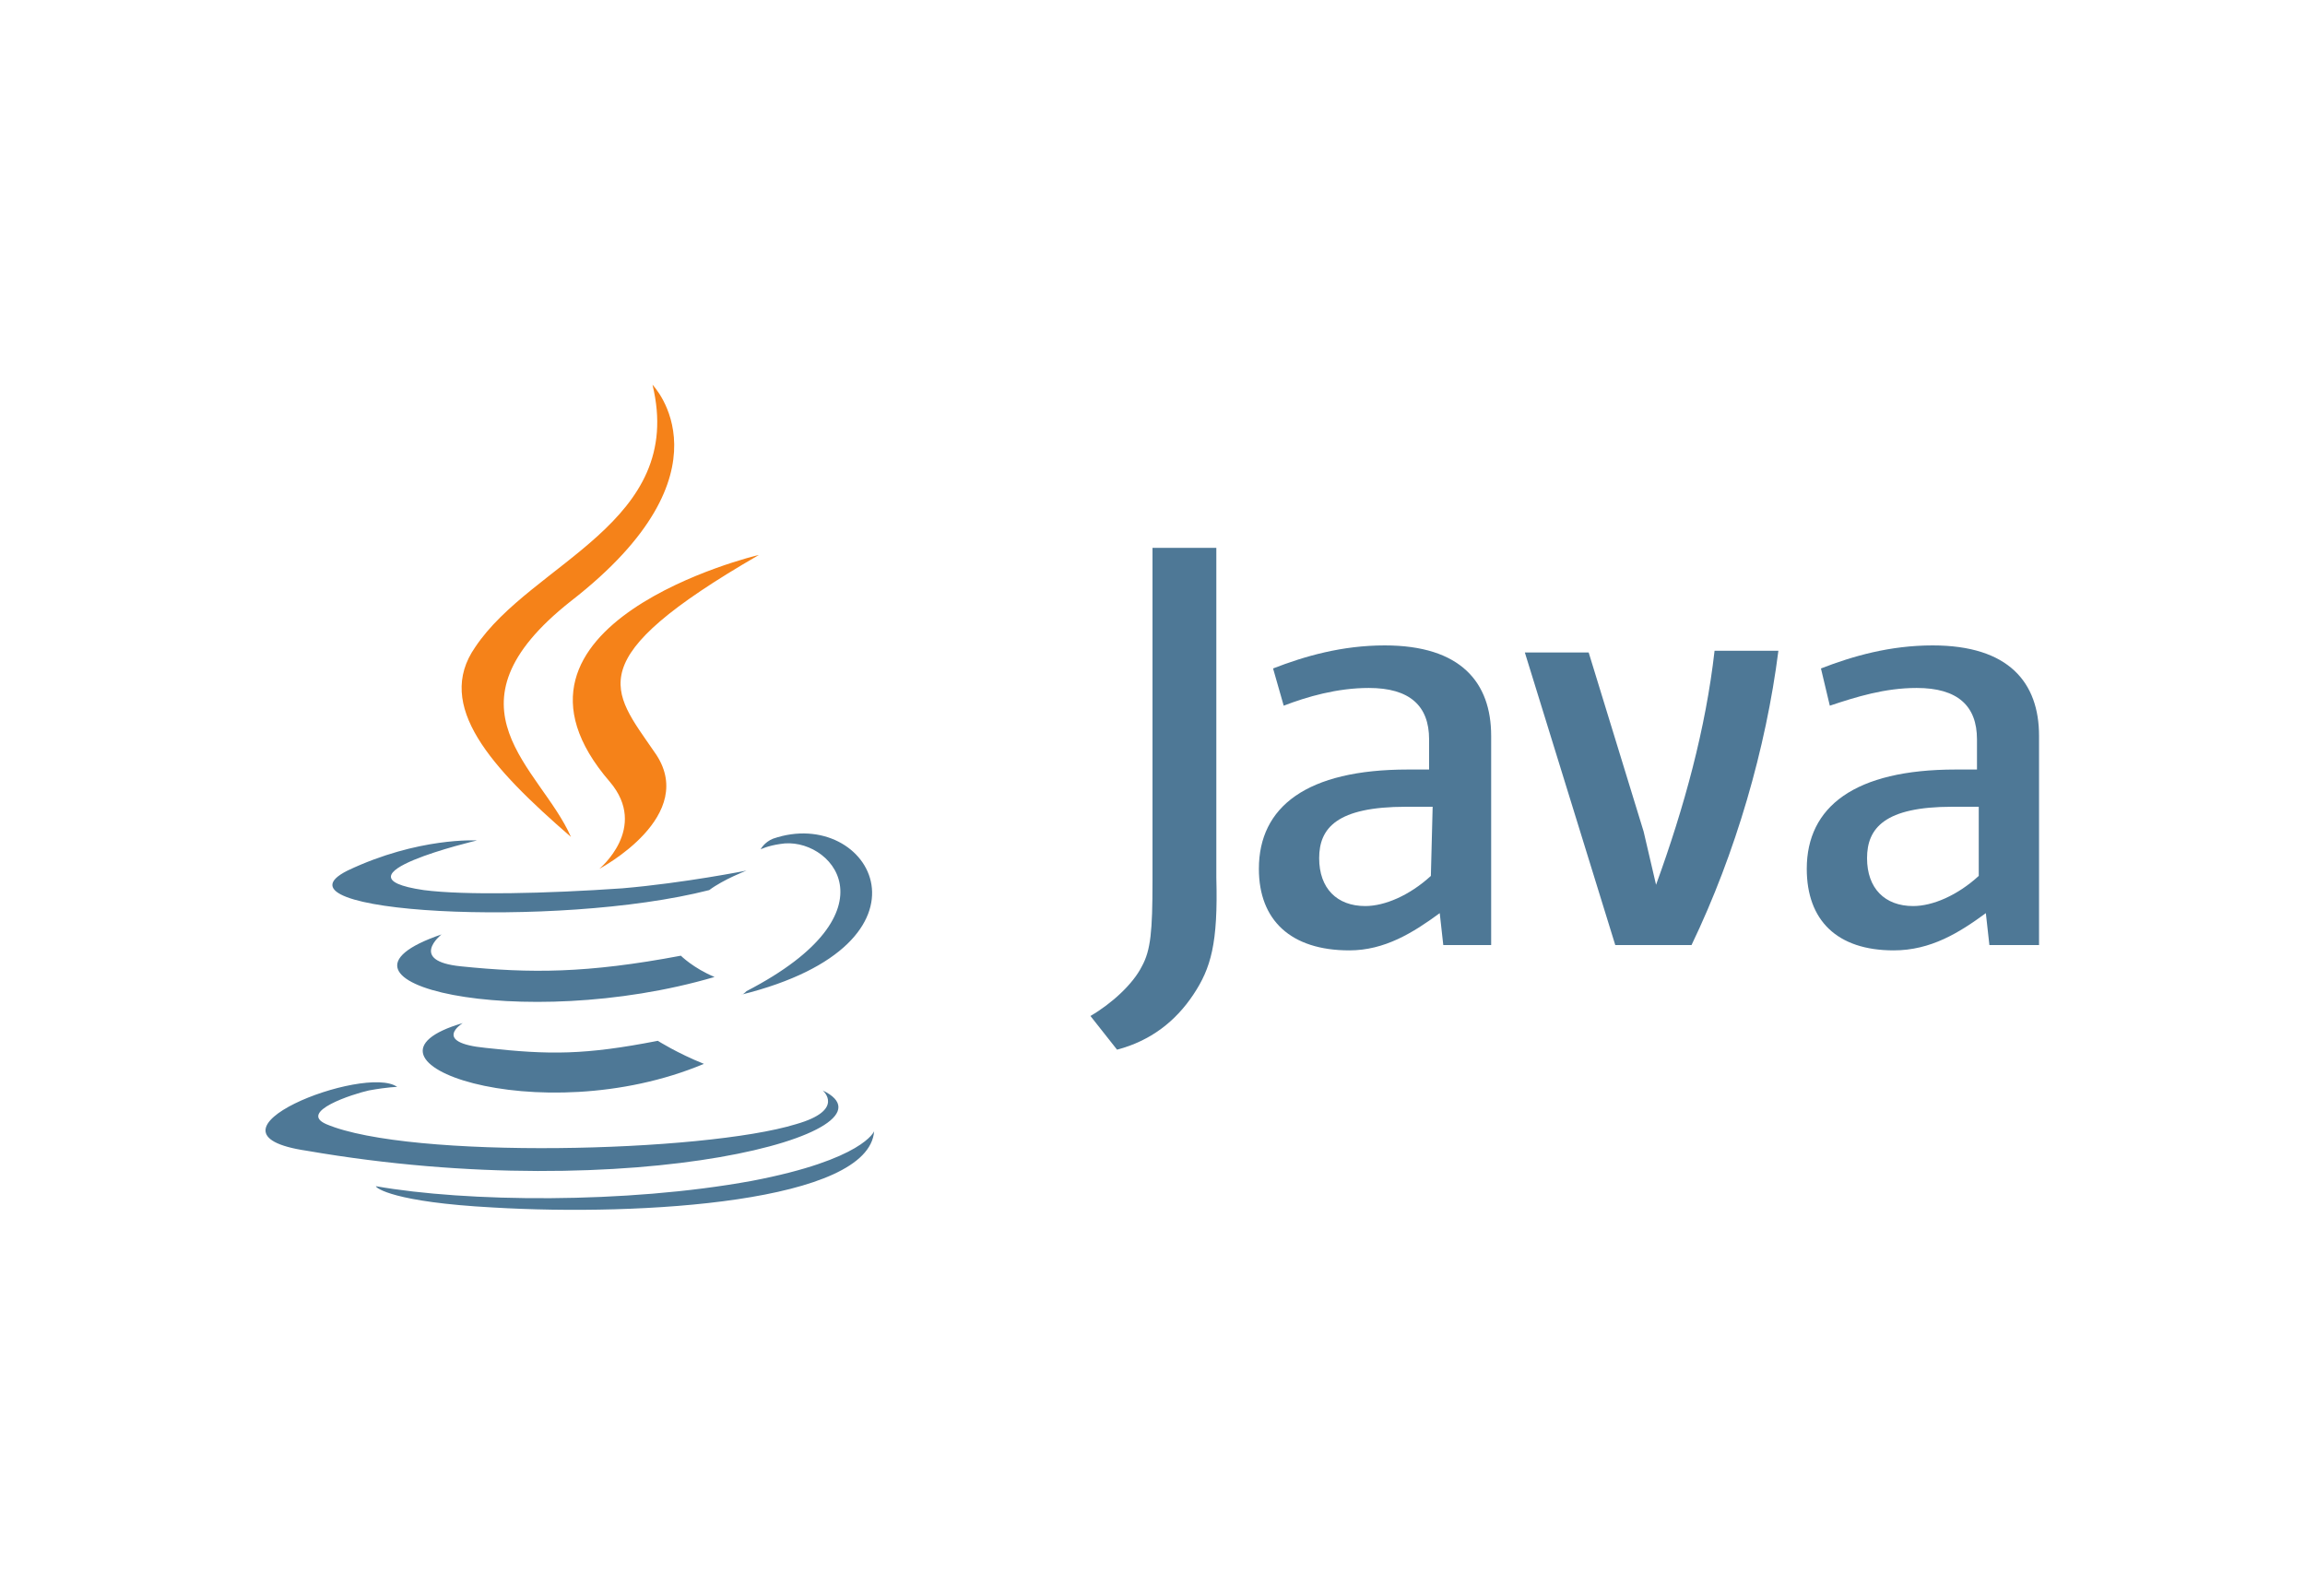
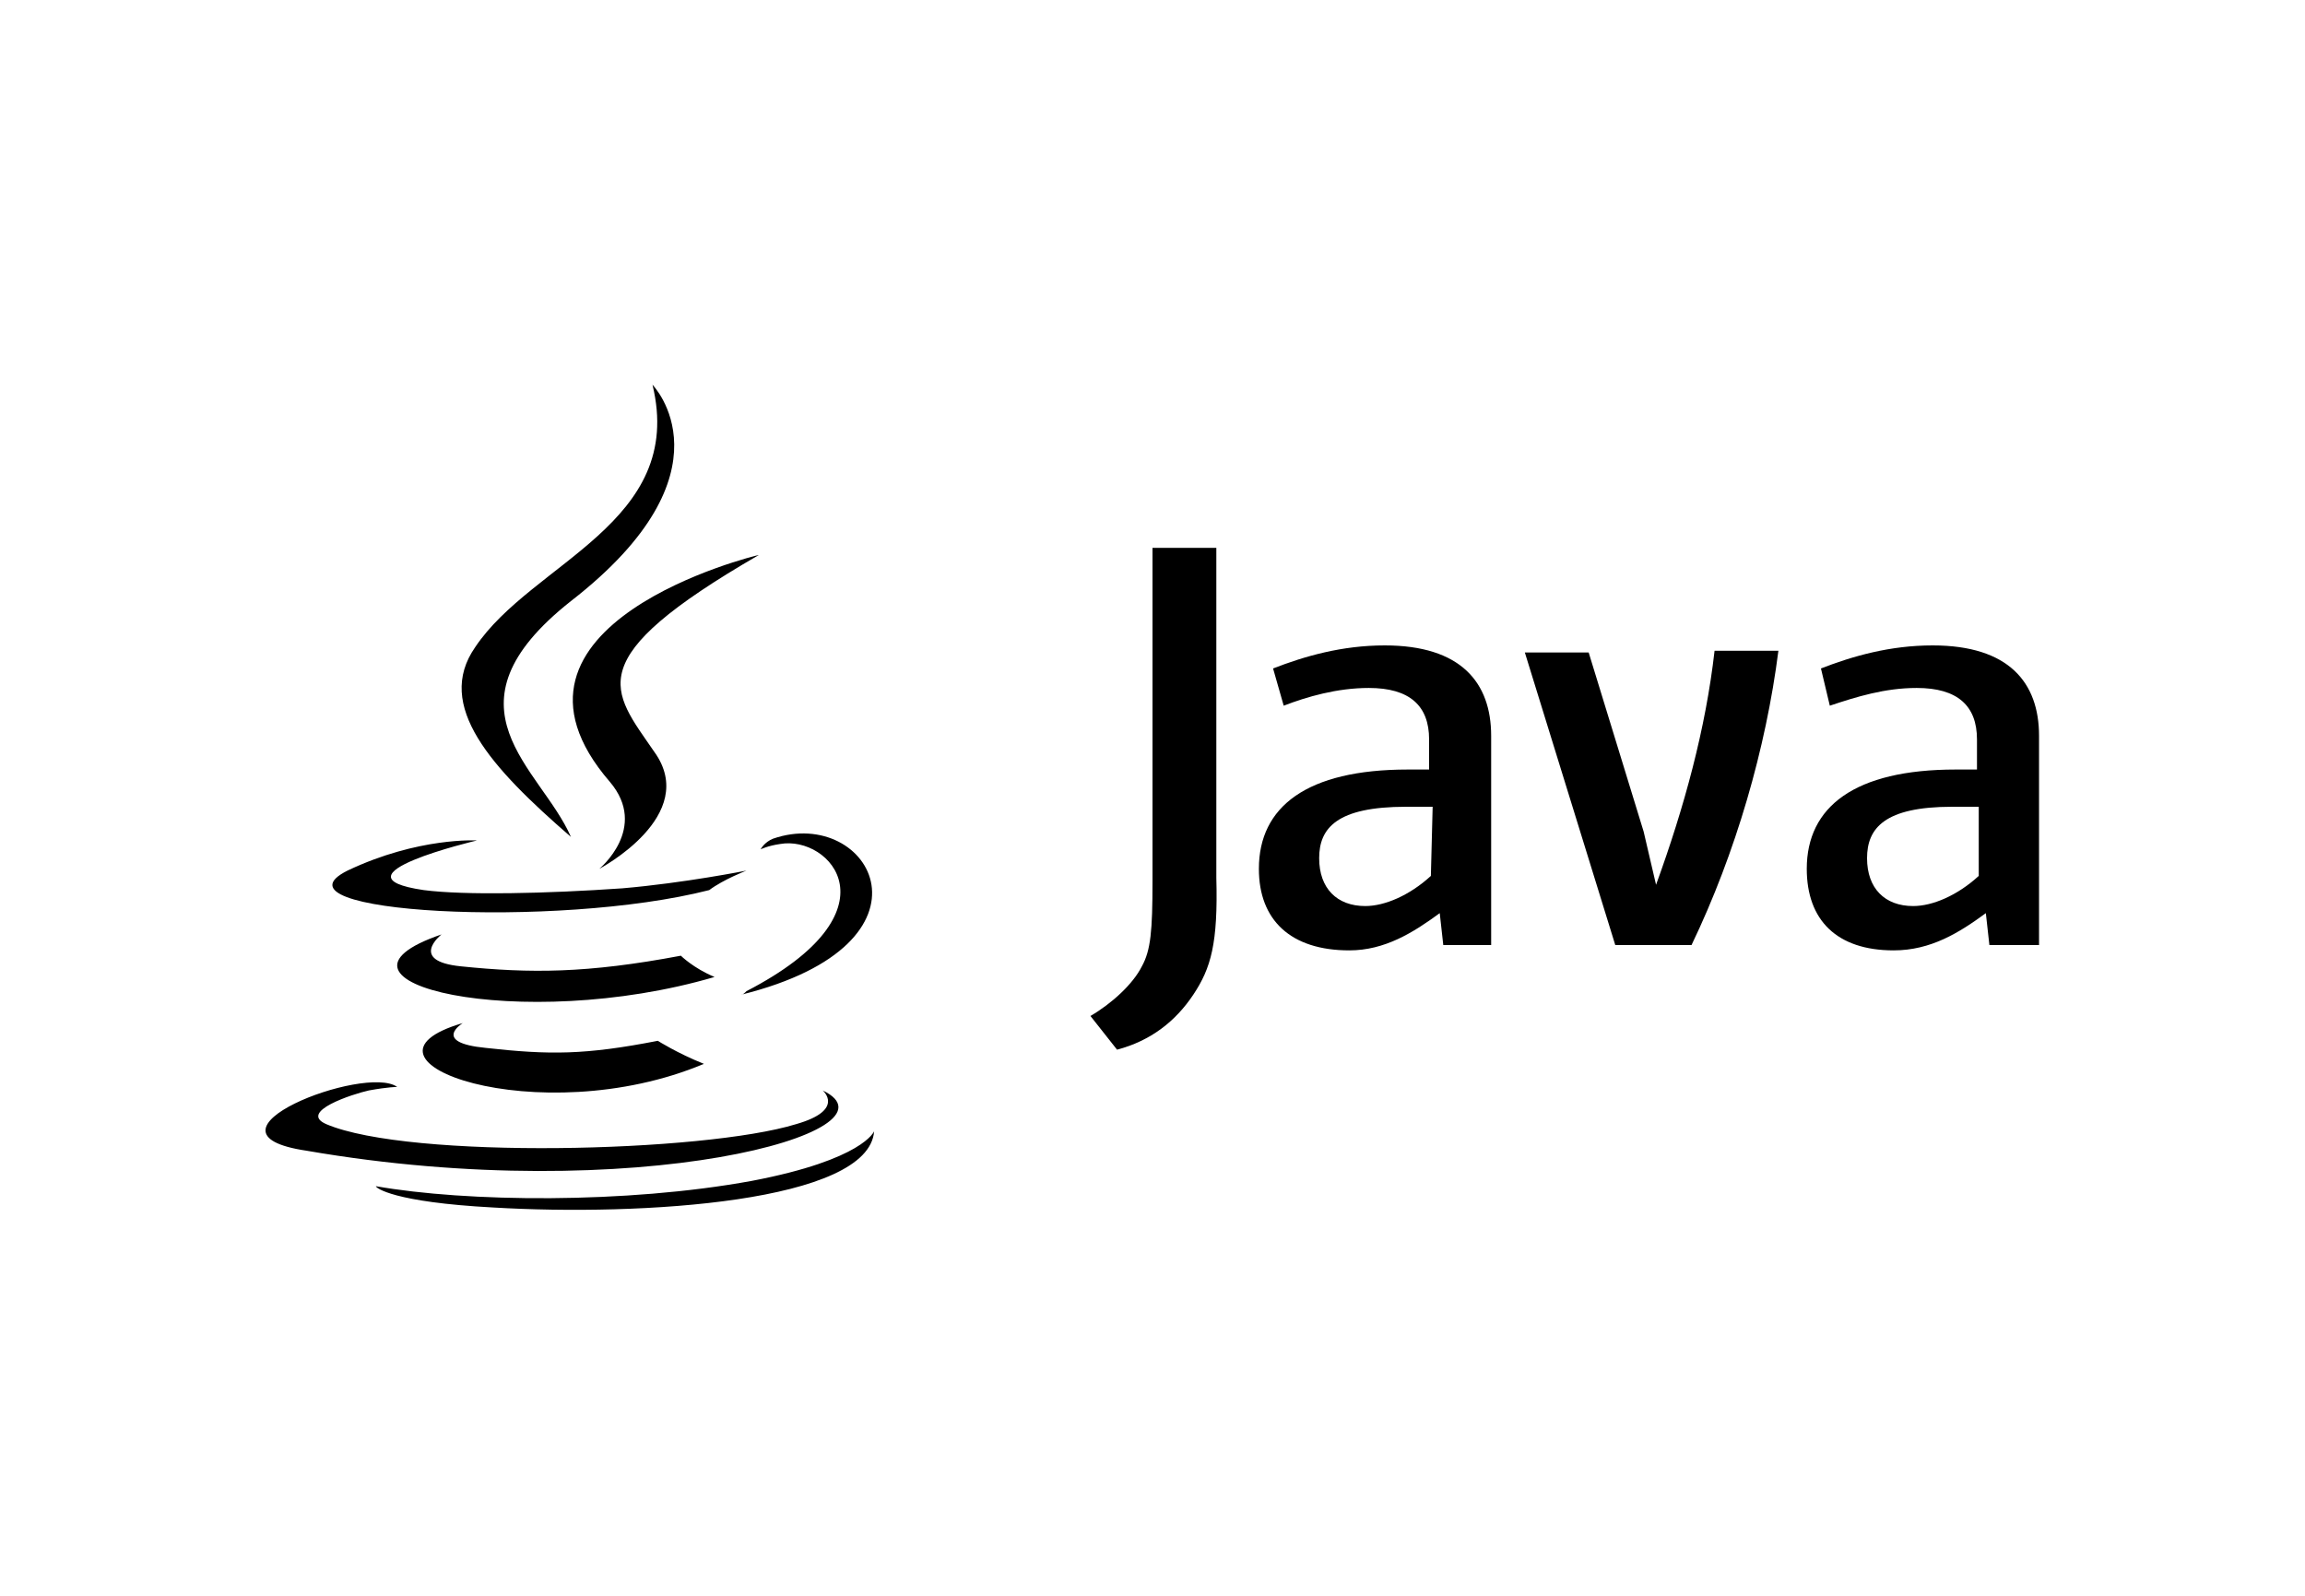
<svg xmlns="http://www.w3.org/2000/svg" version="1.1" id="Layer_1" x="0px" y="0px" viewBox="0 0 130 90" style="enable-background:new 0 0 130 90;" xml:space="preserve">
  <style type="text/css">
	.st0{fill:#4E7896;}
	.st1{fill:#F58219;}
</style>
  <g>
-     <path class="st0" d="M26.1,57.7c0,0-1.8,1.1,1.3,1.4c3.6,0.4,5.6,0.4,9.7-0.4c0,0,1.1,0.7,2.6,1.3C30.4,63.9,18.9,59.8,26.1,57.7   L26.1,57.7z M24.9,52.7c0,0-1.9,1.5,1.1,1.8c3.9,0.4,7.1,0.4,12.4-0.6c0,0,0.7,0.7,1.9,1.2C29.4,58.3,17,55.4,24.9,52.7L24.9,52.7z    M46.4,61.5c0,0,1.3,1.1-1.5,1.9c-5.2,1.6-21.8,2-26.5,0c-1.6-0.7,1.5-1.7,2.4-1.9c1.1-0.2,1.6-0.2,1.6-0.2   c-1.8-1.3-11.9,2.6-5.1,3.6C35.8,68.1,51.2,63.8,46.4,61.5L46.4,61.5z M26.9,47.4c0,0-8.5,2-3,2.8c2.3,0.3,6.9,0.2,11.2-0.1   c3.5-0.3,7-1,7-1s-1.3,0.5-2.1,1.1c-8.6,2.2-25.2,1.3-20.4-1.1C23.6,47.2,26.9,47.4,26.9,47.4L26.9,47.4z M42.1,55.9   c8.7-4.5,4.7-8.8,1.9-8.3c-0.7,0.1-1.1,0.3-1.1,0.3s0.2-0.4,0.7-0.6c5.5-1.9,9.9,5.9-1.8,8.8C41.9,56.1,42,56,42.1,55.9L42.1,55.9z    M27.8,68.1c8.4,0.5,21.2-0.3,21.5-4.3c0,0-0.6,1.6-6.9,2.8c-7.1,1.3-16.1,1.2-21.2,0.3C21.2,67,22.2,67.8,27.8,68.1L27.8,68.1z" />
-     <path class="st1" d="M36.8,21.7c0,0,4.8,4.9-4.6,12.2c-7.6,6-1.7,9.4,0,13.3c-4.5-3.9-7.7-7.4-5.4-10.7   C30,31.7,38.7,29.5,36.8,21.7L36.8,21.7z M34.4,44.1c2.2,2.6-0.6,4.9-0.6,4.9s5.7-3,3.1-6.6c-2.4-3.5-4.3-5.2,5.9-11.1   C42.7,31.3,26.7,35.2,34.4,44.1L34.4,44.1z" />
-     <path class="st0" d="M84.1,53.3V41.5c0-3-1.7-5.1-6-5.1c-2.4,0-4.5,0.6-6.3,1.3l0.6,2.1c1.3-0.5,3-1,4.8-1c2.3,0,3.4,1,3.4,2.9v1.7   h-1.2c-5.7,0-8.4,2.1-8.4,5.6c0,2.9,1.8,4.6,5.1,4.6c2,0,3.6-1,5.1-2.1l0.2,1.8H84.1L84.1,53.3z M80.7,49.4   c-1.2,1.1-2.6,1.7-3.7,1.7c-1.6,0-2.6-1-2.6-2.7c0-1.7,1-2.9,4.9-2.9h1.5L80.7,49.4L80.7,49.4L80.7,49.4z M95.4,53.3h-4.3L86,36.8   h3.6l3.1,10.1l0.7,3c1.6-4.4,2.8-8.8,3.3-13.2h3.6C99.6,42.2,97.9,48.1,95.4,53.3L95.4,53.3z M115,53.3V41.5c0-3-1.7-5.1-6-5.1   c-2.4,0-4.5,0.6-6.3,1.3l0.5,2.1c1.5-0.5,3.1-1,4.9-1c2.3,0,3.4,1,3.4,2.9v1.7h-1.2c-5.7,0-8.4,2.1-8.4,5.6c0,2.9,1.7,4.6,4.9,4.6   c2.1,0,3.7-1,5.2-2.1l0.2,1.8H115L115,53.3z M111.6,49.4c-1.2,1.1-2.6,1.7-3.7,1.7c-1.6,0-2.6-1-2.6-2.7c0-1.7,1-2.9,4.8-2.9h1.5   L111.6,49.4L111.6,49.4z M67.3,56.1c-1,1.5-2.4,2.6-4.3,3.1l-1.5-1.9c1.2-0.7,2.4-1.8,2.9-2.8c0.5-0.9,0.6-2,0.6-4.8V30.9h3.6v18.6   C68.7,53.2,68.3,54.6,67.3,56.1L67.3,56.1z" />
+     <path className="st0" d="M26.1,57.7c0,0-1.8,1.1,1.3,1.4c3.6,0.4,5.6,0.4,9.7-0.4c0,0,1.1,0.7,2.6,1.3C30.4,63.9,18.9,59.8,26.1,57.7   L26.1,57.7z M24.9,52.7c0,0-1.9,1.5,1.1,1.8c3.9,0.4,7.1,0.4,12.4-0.6c0,0,0.7,0.7,1.9,1.2C29.4,58.3,17,55.4,24.9,52.7L24.9,52.7z    M46.4,61.5c0,0,1.3,1.1-1.5,1.9c-5.2,1.6-21.8,2-26.5,0c-1.6-0.7,1.5-1.7,2.4-1.9c1.1-0.2,1.6-0.2,1.6-0.2   c-1.8-1.3-11.9,2.6-5.1,3.6C35.8,68.1,51.2,63.8,46.4,61.5L46.4,61.5z M26.9,47.4c0,0-8.5,2-3,2.8c2.3,0.3,6.9,0.2,11.2-0.1   c3.5-0.3,7-1,7-1s-1.3,0.5-2.1,1.1c-8.6,2.2-25.2,1.3-20.4-1.1C23.6,47.2,26.9,47.4,26.9,47.4L26.9,47.4z M42.1,55.9   c8.7-4.5,4.7-8.8,1.9-8.3c-0.7,0.1-1.1,0.3-1.1,0.3s0.2-0.4,0.7-0.6c5.5-1.9,9.9,5.9-1.8,8.8C41.9,56.1,42,56,42.1,55.9L42.1,55.9z    M27.8,68.1c8.4,0.5,21.2-0.3,21.5-4.3c0,0-0.6,1.6-6.9,2.8c-7.1,1.3-16.1,1.2-21.2,0.3C21.2,67,22.2,67.8,27.8,68.1L27.8,68.1z" />
+     <path className="st1" d="M36.8,21.7c0,0,4.8,4.9-4.6,12.2c-7.6,6-1.7,9.4,0,13.3c-4.5-3.9-7.7-7.4-5.4-10.7   C30,31.7,38.7,29.5,36.8,21.7L36.8,21.7z M34.4,44.1c2.2,2.6-0.6,4.9-0.6,4.9s5.7-3,3.1-6.6c-2.4-3.5-4.3-5.2,5.9-11.1   C42.7,31.3,26.7,35.2,34.4,44.1L34.4,44.1z" />
+     <path className="st0" d="M84.1,53.3V41.5c0-3-1.7-5.1-6-5.1c-2.4,0-4.5,0.6-6.3,1.3l0.6,2.1c1.3-0.5,3-1,4.8-1c2.3,0,3.4,1,3.4,2.9v1.7   h-1.2c-5.7,0-8.4,2.1-8.4,5.6c0,2.9,1.8,4.6,5.1,4.6c2,0,3.6-1,5.1-2.1l0.2,1.8H84.1L84.1,53.3z M80.7,49.4   c-1.2,1.1-2.6,1.7-3.7,1.7c-1.6,0-2.6-1-2.6-2.7c0-1.7,1-2.9,4.9-2.9h1.5L80.7,49.4L80.7,49.4L80.7,49.4z M95.4,53.3h-4.3L86,36.8   h3.6l3.1,10.1l0.7,3c1.6-4.4,2.8-8.8,3.3-13.2h3.6C99.6,42.2,97.9,48.1,95.4,53.3L95.4,53.3z M115,53.3V41.5c0-3-1.7-5.1-6-5.1   c-2.4,0-4.5,0.6-6.3,1.3l0.5,2.1c1.5-0.5,3.1-1,4.9-1c2.3,0,3.4,1,3.4,2.9v1.7h-1.2c-5.7,0-8.4,2.1-8.4,5.6c0,2.9,1.7,4.6,4.9,4.6   c2.1,0,3.7-1,5.2-2.1l0.2,1.8H115L115,53.3z M111.6,49.4c-1.2,1.1-2.6,1.7-3.7,1.7c-1.6,0-2.6-1-2.6-2.7c0-1.7,1-2.9,4.8-2.9h1.5   L111.6,49.4L111.6,49.4z M67.3,56.1c-1,1.5-2.4,2.6-4.3,3.1l-1.5-1.9c1.2-0.7,2.4-1.8,2.9-2.8c0.5-0.9,0.6-2,0.6-4.8V30.9h3.6v18.6   C68.7,53.2,68.3,54.6,67.3,56.1L67.3,56.1z" />
  </g>
</svg>
